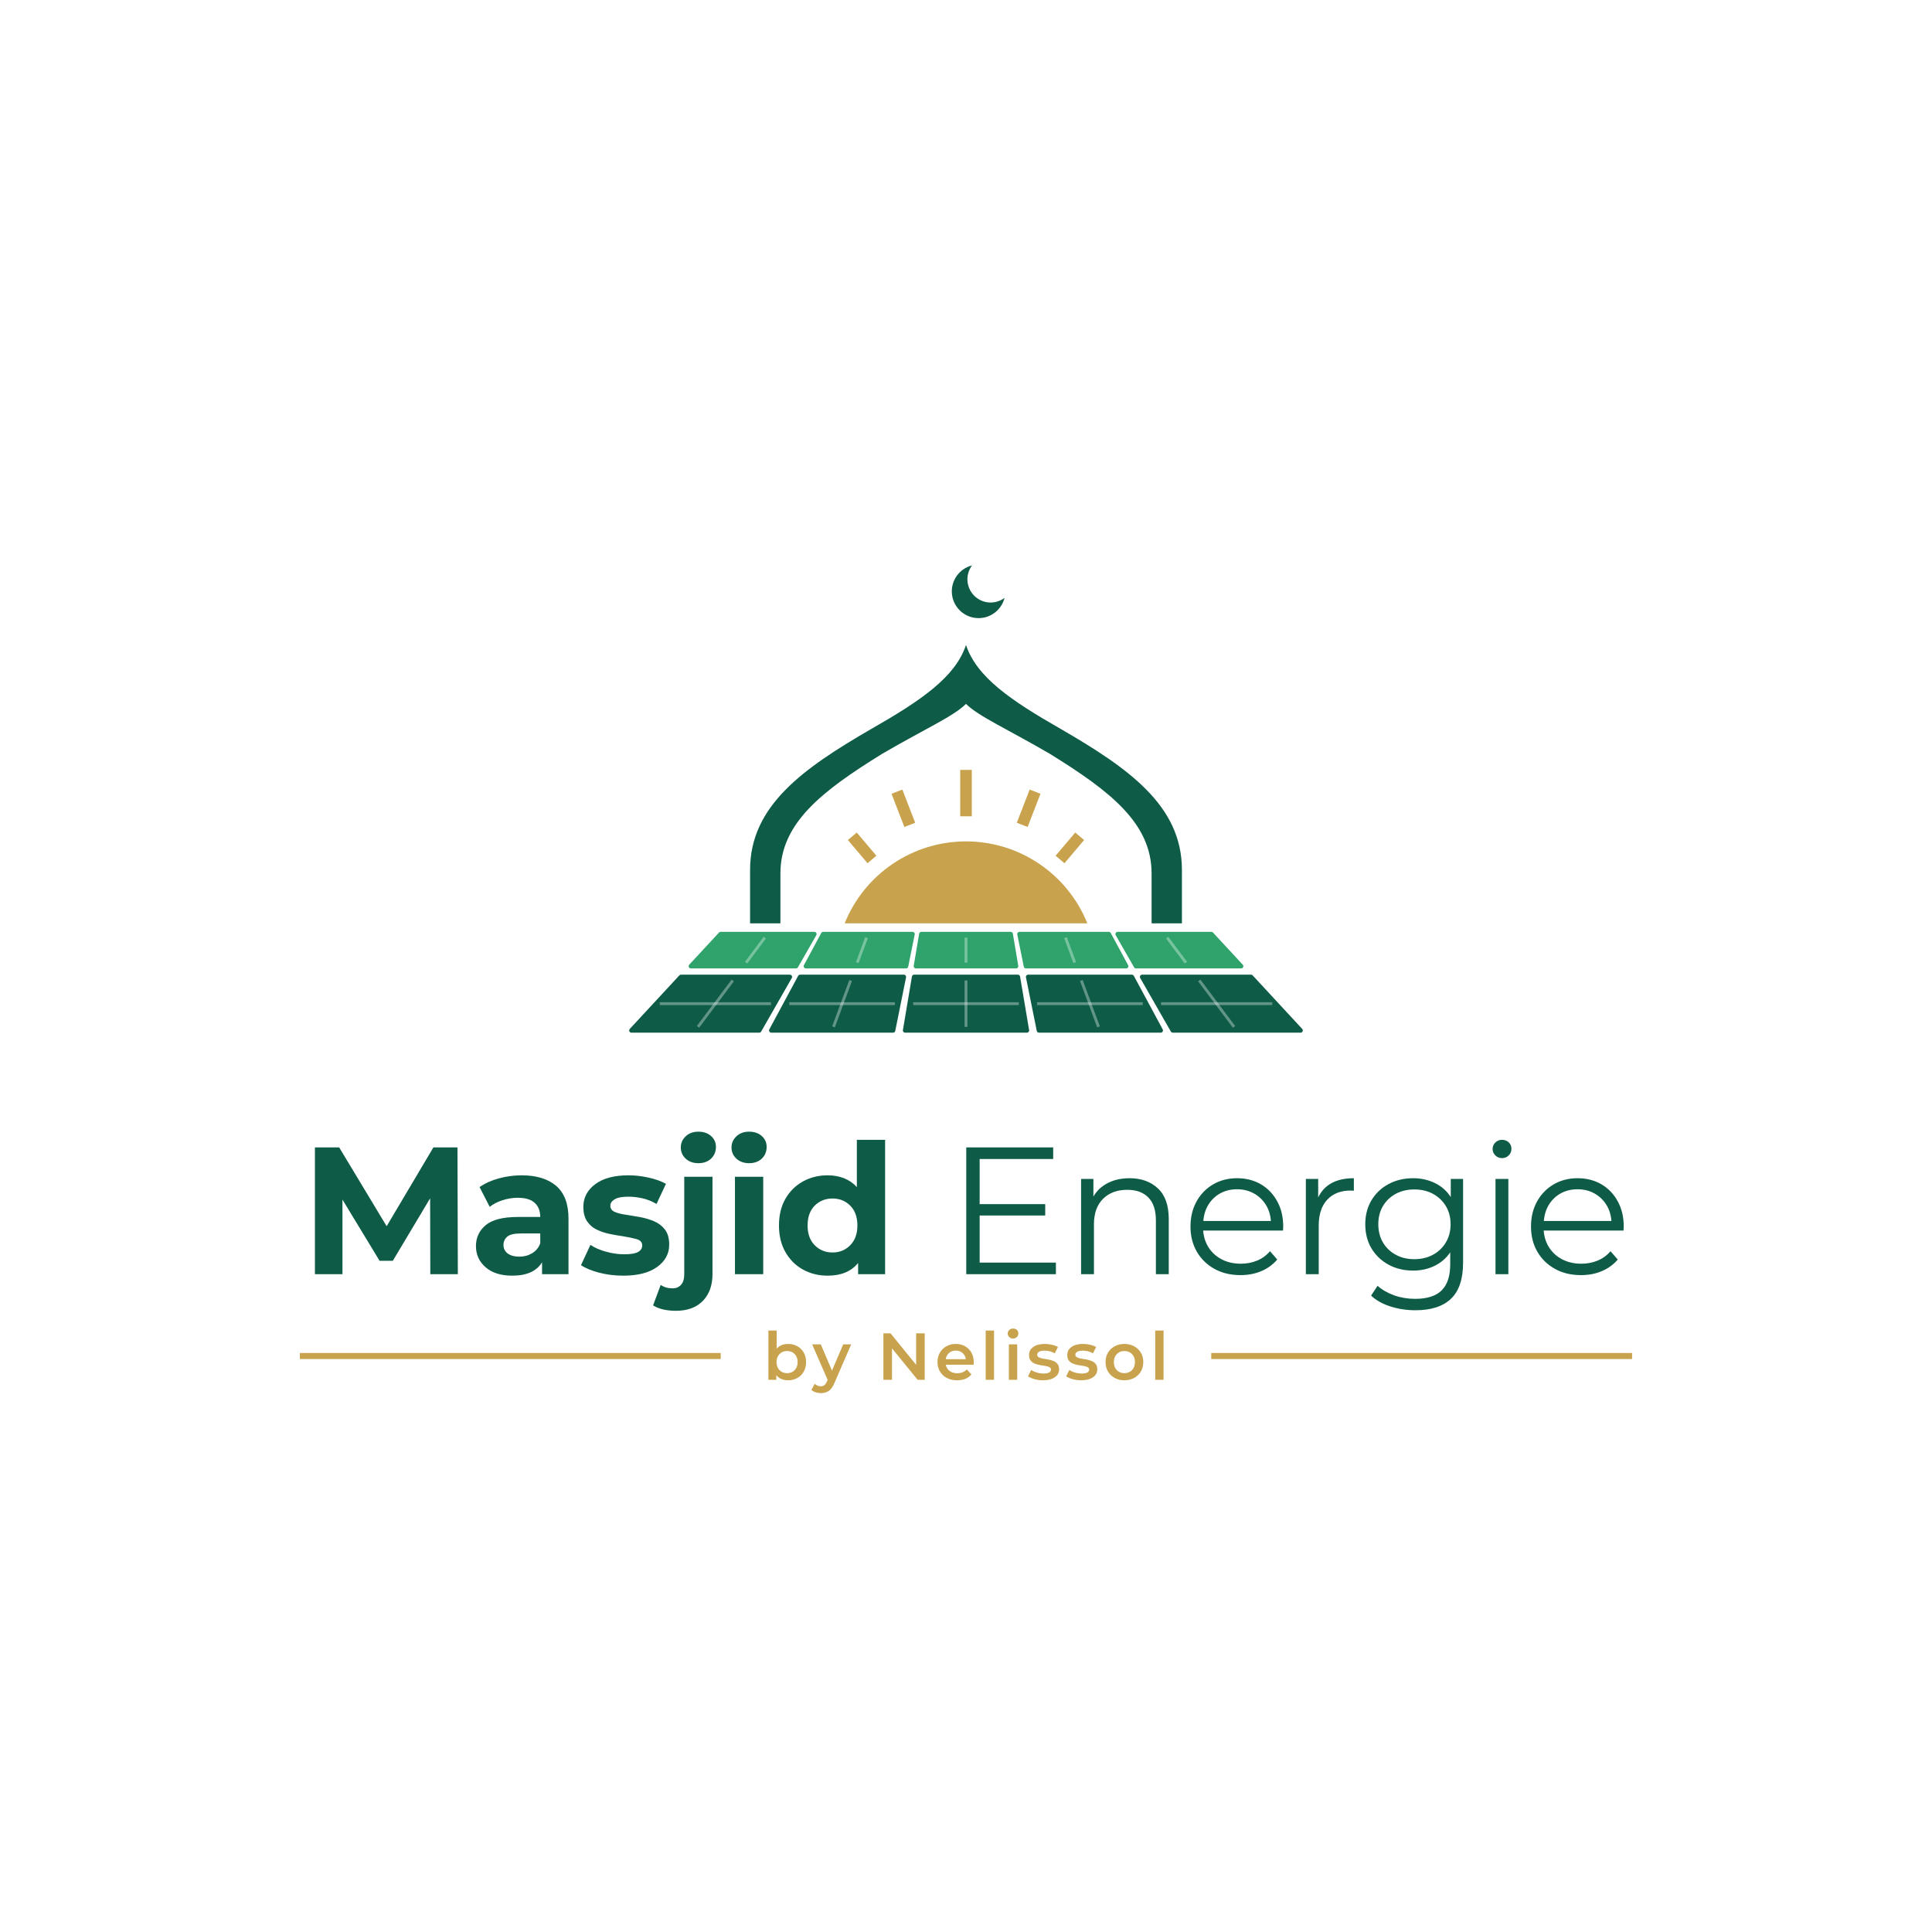
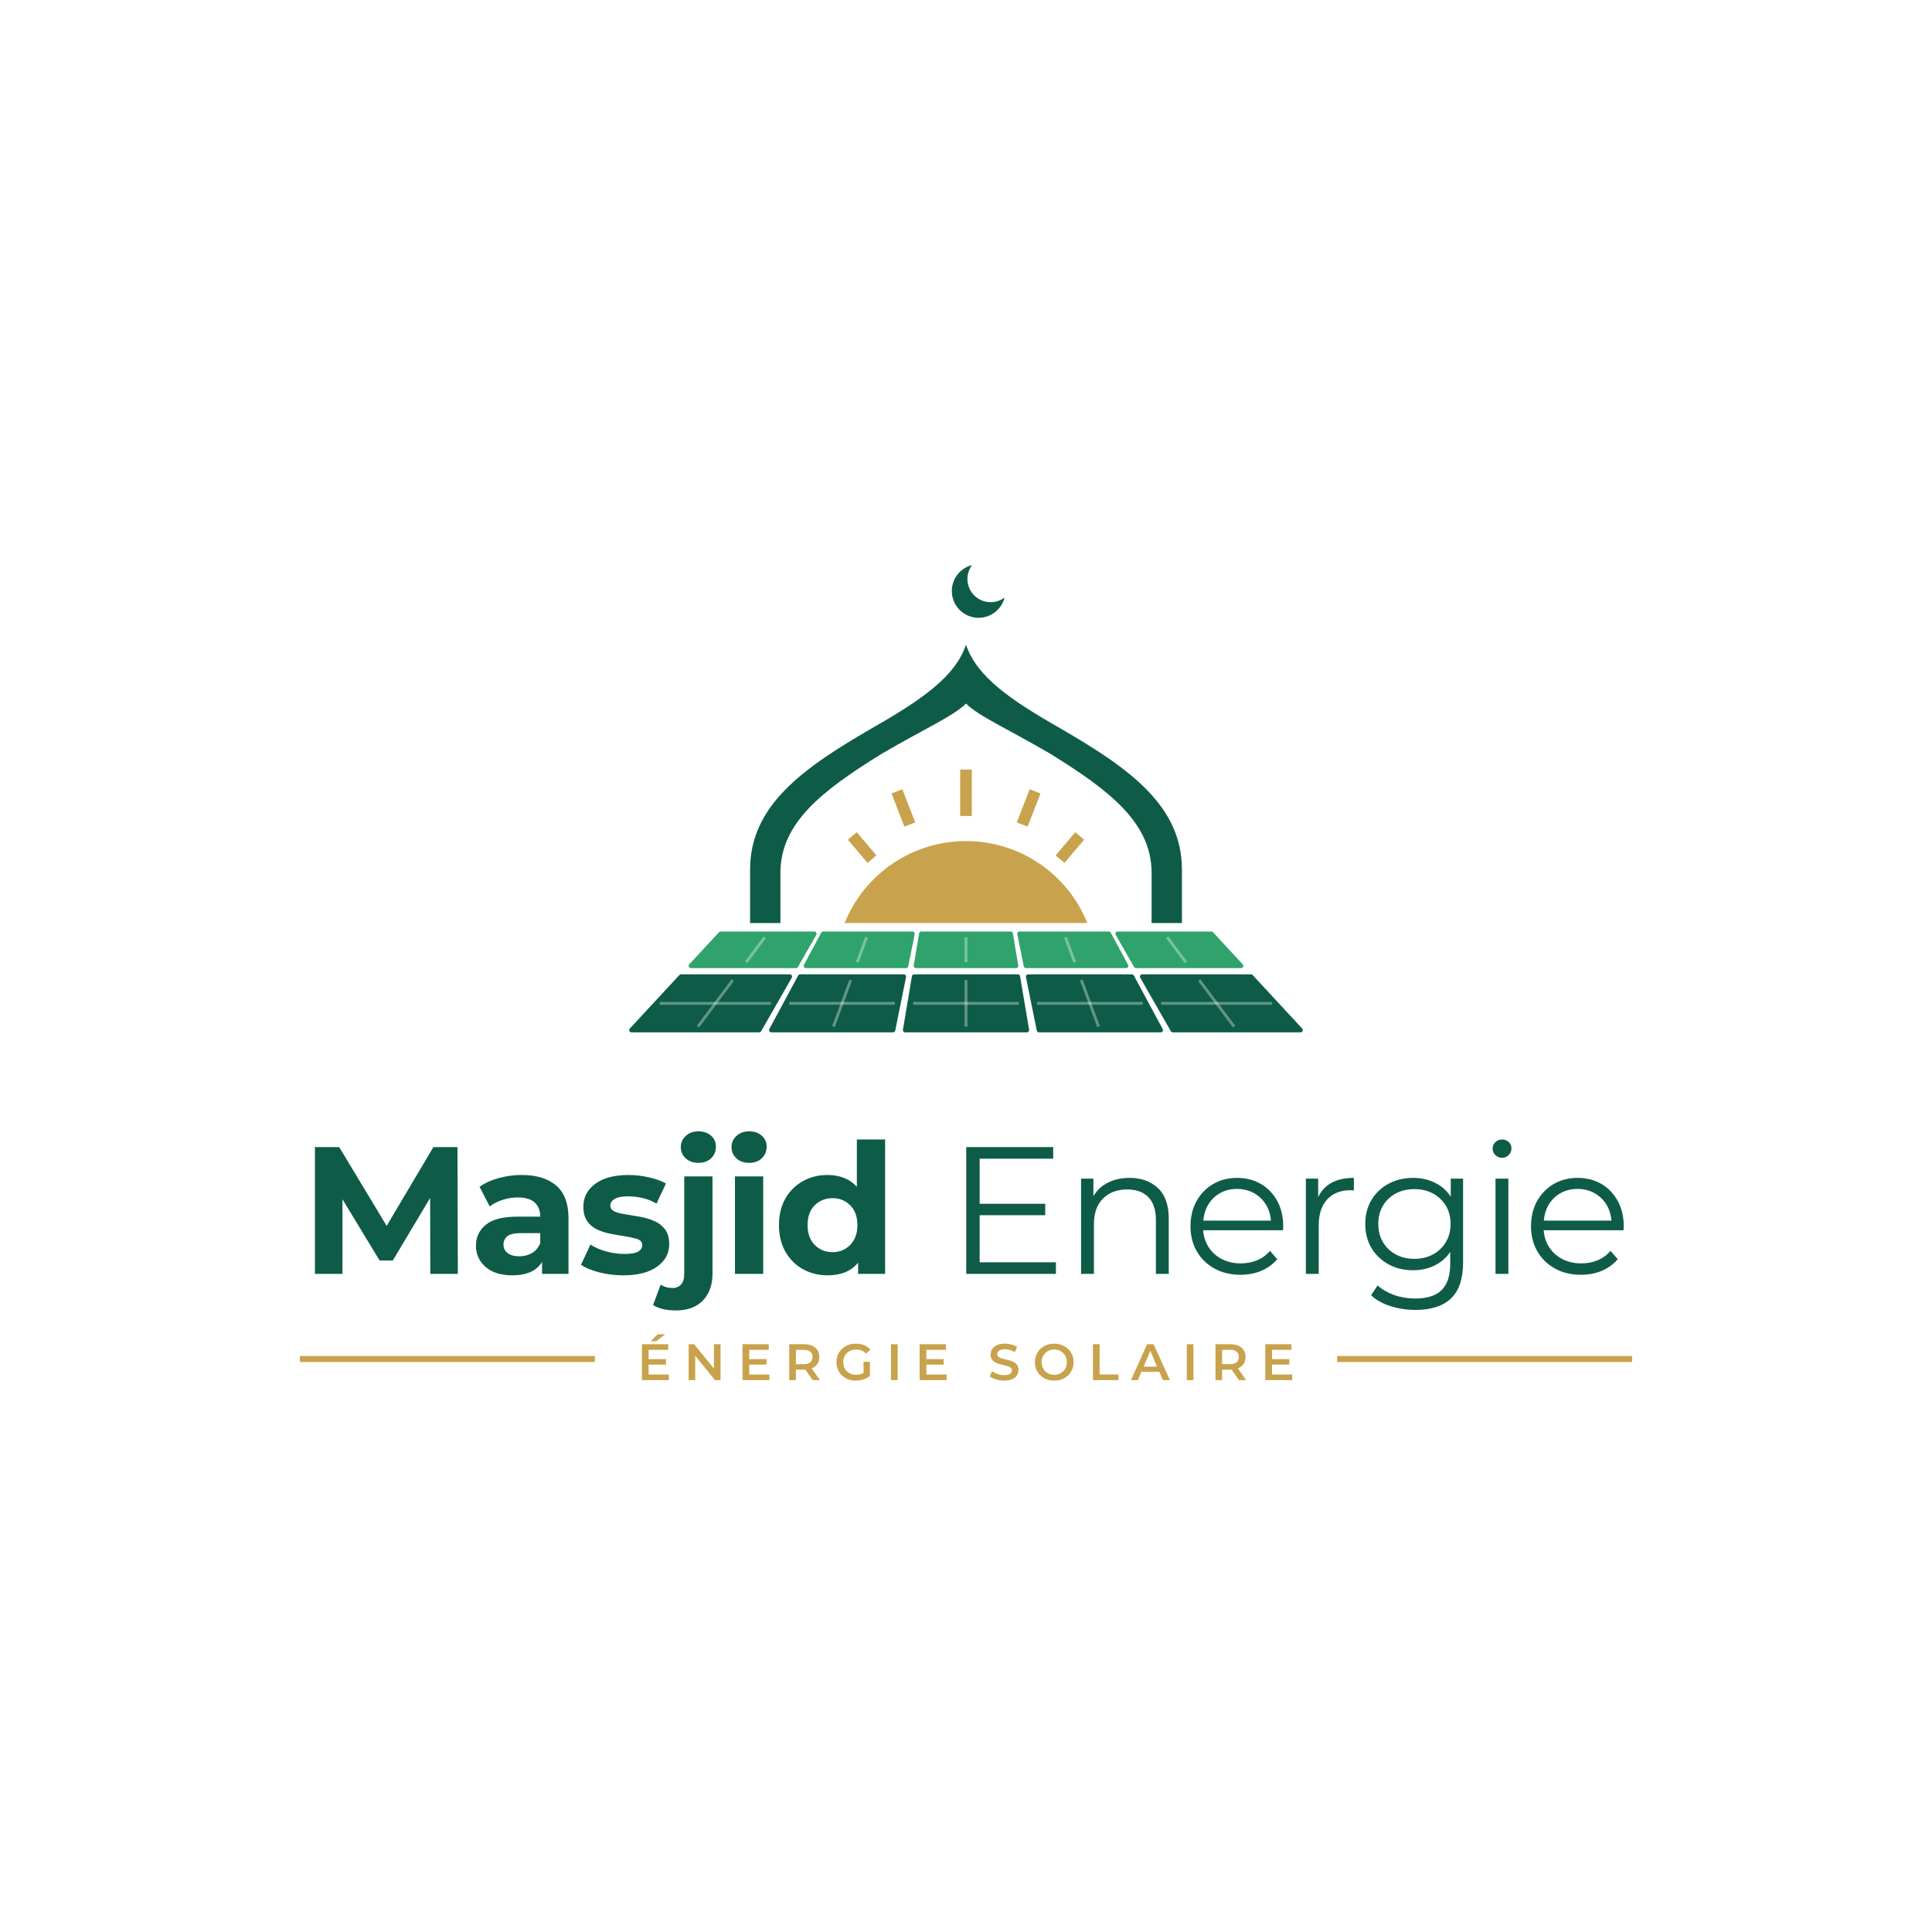
<svg xmlns="http://www.w3.org/2000/svg" viewBox="0 0 400 400" width="2160" height="2160">
  <rect width="400" height="400" fill="#ffffff" />
-   <svg x="125" y="114.326" width="150" height="101.97" viewBox="0 0 406 276">
+   <svg x="125" y="114.259" width="150" height="101.97" viewBox="0 0 406 276">
    <path d="M206.4 7.4A15 15 0 1 0 224.6 25.6A13 13 0 0 1 206.4 7.4Z" fill="#0e5c47" />
    <path d="M82 208L82 178C82 142 112 121 150 99C178 83 197 70 203 52C209 70 228 83 256 99C294 121 324 142 324 178L324 208L307 208L307 180C307 152 284 134 250 113C226 99 210 92 203 85C196 92 180 99 156 113C122 134 99 152 99 180L99 208Z" fill="#0e5c47" />
    <g stroke="#c8a24c" stroke-width="6.5">
      <line x1="203" y1="148" x2="203" y2="122" />
      <line x1="171.5" y1="152.8" x2="164.3" y2="134.2" />
      <line x1="234.5" y1="152.8" x2="241.7" y2="134.2" />
      <line x1="150.3" y1="172.2" x2="139.3" y2="159.2" />
      <line x1="255.7" y1="172.2" x2="266.7" y2="159.2" />
    </g>
    <path d="M135 208A73.3 73.3 0 0 1 271 208Z" fill="#c8a24c" />
    <g fill="#2fa36b" stroke="#2fa36b" stroke-width="2.5" stroke-linejoin="round">
      <polygon points="65.5,214 118.03,214 107.73,232 48.83,232" />
      <polygon points="122.98,214 173.03,214 169.39,232 113.28,232" />
      <polygon points="177.98,214 228.03,214 231.06,232 174.94,232" />
      <polygon points="232.97,214 283.02,214 292.73,232 236.61,232" />
      <polygon points="287.98,214 340.5,214 357.17,232 298.27,232" />
    </g>
    <g fill="#0e5c47" stroke="#0e5c47" stroke-width="2.5" stroke-linejoin="round">
      <polygon points="43.28,238 104.29,238 87.13,268 15.5,268" />
      <polygon points="110.04,238 168.18,238 162.13,268 93.88,268" />
      <polygon points="173.93,238 232.07,238 237.13,268 168.88,268" />
      <polygon points="237.82,238 295.96,238 312.13,268 243.88,268" />
      <polygon points="301.71,238 362.72,238 390.5,268 318.88,268" />
    </g>
    <g stroke="#ffffff" stroke-opacity="0.35" stroke-width="1.6">
      <line x1="90.26" y1="216" x2="79.78" y2="230" />
      <line x1="147.26" y1="216" x2="142.07" y2="230" />
      <line x1="203" y1="216" x2="203" y2="230" />
      <line x1="258.74" y1="216" x2="263.93" y2="230" />
      <line x1="315.74" y1="216" x2="326.22" y2="230" />
      <line x1="72.29" y1="240" x2="52.81" y2="266" />
      <line x1="138.37" y1="240" x2="128.74" y2="266" />
      <line x1="203" y1="240" x2="203" y2="266" />
      <line x1="267.63" y1="240" x2="277.26" y2="266" />
      <line x1="333.71" y1="240" x2="353.19" y2="266" />
      <line x1="31.39" y1="253" x2="93.71" y2="253" />
      <line x1="103.96" y1="253" x2="163.15" y2="253" />
      <line x1="173.4" y1="253" x2="232.6" y2="253" />
      <line x1="242.85" y1="253" x2="302.04" y2="253" />
      <line x1="312.29" y1="253" x2="374.61" y2="253" />
    </g>
  </svg>
-   <g transform="translate(62.09 234.30) scale(1.25)">
+   <g transform="translate(62.09 234.23) scale(1.25)">
    <path fill="#0e5c47" d="M7.05 23.61L2.49 23.61L2.49 2.61L6.51 2.61L14.37 15.66L22.11 2.61L26.10 2.61L26.16 23.61L21.60 23.61L21.57 11.04L15.39 21.39L13.20 21.39L7.05 11.25L7.05 23.61ZM44.49 23.61L40.11 23.61L40.11 21.63Q38.76 23.85 35.19 23.85L35.19 23.85Q32.34 23.85 30.75 22.45Q29.16 21.06 29.16 18.96L29.16 18.96Q29.16 16.83 30.78 15.48Q32.40 14.13 36.09 14.13L36.09 14.13L39.81 14.13L39.81 14.13Q39.81 12.63 38.89 11.79Q37.98 10.95 36.09 10.95L36.09 10.95Q34.80 10.95 33.55 11.36Q32.31 11.76 31.44 12.45L31.44 12.45L29.76 9.18Q31.08 8.25 32.94 7.74Q34.80 7.23 36.72 7.23L36.72 7.23Q40.41 7.23 42.45 8.98Q44.49 10.74 44.49 14.40L44.49 14.40L44.49 23.61ZM39.81 18.51L39.81 18.51L39.81 16.86L36.60 16.86Q34.95 16.86 34.33 17.40Q33.72 17.94 33.72 18.75L33.72 18.75Q33.72 19.65 34.42 20.18Q35.13 20.70 36.36 20.70L36.36 20.70Q37.53 20.70 38.46 20.14Q39.39 19.59 39.81 18.51ZM53.55 23.85L53.55 23.85Q51.48 23.85 49.57 23.36Q47.67 22.86 46.56 22.11L46.56 22.11L48.12 18.75Q49.20 19.47 50.73 19.89Q52.26 20.31 53.73 20.31L53.73 20.31Q55.35 20.31 56.02 19.92Q56.70 19.53 56.70 18.84L56.70 18.84Q56.70 18.06 55.74 17.79Q54.78 17.52 53.43 17.31L53.43 17.31Q52.35 17.16 51.22 16.92Q50.10 16.68 49.12 16.20Q48.15 15.72 47.55 14.82Q46.95 13.92 46.95 12.45L46.95 12.45Q46.95 10.17 48.91 8.70Q50.88 7.23 54.42 7.23L54.42 7.23Q56.07 7.23 57.76 7.61Q59.46 7.98 60.63 8.64L60.63 8.64L59.07 11.97Q57.87 11.28 56.70 11.03Q55.53 10.77 54.42 10.77L54.42 10.77Q52.83 10.77 52.12 11.21Q51.42 11.64 51.42 12.27L51.42 12.27Q51.42 12.96 52.12 13.28Q52.83 13.59 53.94 13.75Q55.05 13.92 56.29 14.14Q57.54 14.37 58.65 14.83Q59.76 15.30 60.46 16.21Q61.17 17.13 61.17 18.72L61.17 18.72Q61.17 20.97 59.17 22.41Q57.18 23.85 53.55 23.85ZM62.25 29.67L62.25 29.67Q61.17 29.67 60.18 29.45Q59.19 29.22 58.50 28.77L58.50 28.77L59.76 25.38Q60.57 25.95 61.74 25.95L61.74 25.95Q62.61 25.95 63.13 25.36Q63.66 24.78 63.66 23.61L63.66 23.61L63.66 7.47L68.34 7.47L68.34 23.58Q68.34 26.37 66.75 28.02Q65.16 29.67 62.25 29.67ZM66.00 5.22L66.00 5.22Q64.71 5.22 63.90 4.47Q63.09 3.72 63.09 2.61L63.09 2.61Q63.09 1.53 63.90 0.77Q64.71 0 66.00 0L66.00 0Q67.29 0 68.10 0.72Q68.91 1.44 68.91 2.52L68.91 2.52Q68.91 3.69 68.11 4.46Q67.32 5.22 66.00 5.22ZM76.74 23.61L72.06 23.61L72.06 7.47L76.74 7.47L76.74 23.61ZM74.40 5.22L74.40 5.22Q73.11 5.22 72.30 4.47Q71.49 3.72 71.49 2.61L71.49 2.61Q71.49 1.53 72.30 0.77Q73.11 0 74.40 0L74.40 0Q75.69 0 76.50 0.72Q77.31 1.44 77.31 2.52L77.31 2.52Q77.31 3.69 76.51 4.46Q75.72 5.22 74.40 5.22ZM87.42 23.85L87.42 23.85Q85.14 23.85 83.31 22.83Q81.48 21.81 80.41 19.93Q79.35 18.06 79.35 15.54L79.35 15.54Q79.35 12.99 80.41 11.13Q81.48 9.27 83.31 8.25Q85.14 7.23 87.42 7.23L87.42 7.23Q88.89 7.23 90.12 7.71Q91.35 8.19 92.25 9.18L92.25 9.18L92.25 1.35L96.93 1.35L96.93 23.61L92.46 23.61L92.46 21.75Q90.75 23.85 87.42 23.85ZM88.23 20.01L88.23 20.01Q89.97 20.01 91.15 18.81Q92.34 17.61 92.34 15.54L92.34 15.54Q92.34 13.44 91.15 12.25Q89.97 11.07 88.23 11.07L88.23 11.07Q86.46 11.07 85.27 12.25Q84.09 13.44 84.09 15.54L84.09 15.54Q84.09 17.61 85.27 18.81Q86.46 20.01 88.23 20.01Z" />
    <path fill="#0e5c47" d="M125.22 23.61L110.37 23.61L110.37 2.61L124.77 2.61L124.77 4.53L112.59 4.53L112.59 12L123.45 12L123.45 13.89L112.59 13.89L112.59 21.69L125.22 21.69L125.22 23.61ZM131.52 23.61L129.39 23.61L129.39 7.83L131.43 7.83L131.43 10.74Q132.27 9.30 133.81 8.51Q135.36 7.71 137.43 7.71L137.43 7.71Q140.31 7.71 142.11 9.39Q143.91 11.07 143.91 14.46L143.91 14.46L143.91 23.61L141.78 23.61L141.78 14.67Q141.78 12.18 140.53 10.90Q139.29 9.63 137.04 9.63L137.04 9.63Q134.52 9.63 133.02 11.13Q131.52 12.63 131.52 15.33L131.52 15.33L131.52 23.61ZM155.79 23.76L155.79 23.76Q153.33 23.76 151.47 22.72Q149.61 21.69 148.56 19.88Q147.51 18.06 147.51 15.72L147.51 15.72Q147.51 13.38 148.51 11.56Q149.52 9.75 151.26 8.73Q153.00 7.71 155.22 7.71L155.22 7.71Q157.44 7.71 159.16 8.71Q160.89 9.72 161.88 11.54Q162.87 13.35 162.87 15.72L162.87 15.72Q162.87 15.87 162.85 16.04Q162.84 16.20 162.84 16.38L162.84 16.38L149.61 16.38Q149.73 18 150.55 19.24Q151.38 20.49 152.74 21.18Q154.11 21.87 155.85 21.87L155.85 21.87Q157.29 21.87 158.53 21.36Q159.78 20.85 160.68 19.80L160.68 19.80L161.88 21.18Q160.80 22.44 159.24 23.10Q157.68 23.76 155.79 23.76ZM149.64 14.79L149.64 14.79L160.83 14.79Q160.71 13.23 159.96 12.06Q159.21 10.89 157.98 10.21Q156.75 9.54 155.22 9.54L155.22 9.54Q153.69 9.54 152.47 10.20Q151.26 10.86 150.51 12.04Q149.76 13.23 149.64 14.79ZM168.75 23.61L166.62 23.61L166.62 7.83L168.66 7.83L168.66 10.89Q170.19 7.71 174.57 7.71L174.57 7.71L174.57 9.78Q174.42 9.78 174.30 9.77Q174.18 9.75 174.06 9.75L174.06 9.75Q171.57 9.75 170.16 11.27Q168.75 12.78 168.75 15.57L168.75 15.57L168.75 23.61ZM184.77 29.58L184.77 29.58Q182.61 29.58 180.63 28.95Q178.65 28.32 177.42 27.15L177.42 27.15L178.50 25.53Q179.61 26.52 181.24 27.11Q182.88 27.69 184.71 27.69L184.71 27.69Q187.71 27.69 189.12 26.28Q190.53 24.87 190.53 21.96L190.53 21.96L190.53 19.98Q189.54 21.45 187.93 22.23Q186.33 23.01 184.38 23.01L184.38 23.01Q182.13 23.01 180.33 22.04Q178.53 21.06 177.49 19.34Q176.46 17.61 176.46 15.33L176.46 15.33Q176.46 13.08 177.49 11.36Q178.53 9.63 180.33 8.67Q182.13 7.71 184.38 7.71L184.38 7.71Q186.36 7.71 187.99 8.51Q189.63 9.30 190.62 10.83L190.62 10.83L190.62 7.83L192.66 7.83L192.66 21.69Q192.66 25.77 190.66 27.67Q188.67 29.58 184.77 29.58ZM184.59 21.12L184.59 21.12Q186.33 21.12 187.68 20.38Q189.03 19.65 189.81 18.34Q190.59 17.04 190.59 15.33L190.59 15.33Q190.59 13.62 189.81 12.33Q189.03 11.04 187.68 10.30Q186.33 9.57 184.59 9.57L184.59 9.57Q182.85 9.57 181.50 10.30Q180.15 11.04 179.38 12.33Q178.62 13.62 178.62 15.33L178.62 15.33Q178.62 17.04 179.38 18.34Q180.15 19.65 181.50 20.38Q182.85 21.12 184.59 21.12ZM200.16 23.61L198.03 23.61L198.03 7.83L200.16 7.83L200.16 23.61ZM199.11 4.38L199.11 4.38Q198.45 4.38 198.00 3.93Q197.55 3.48 197.55 2.85L197.55 2.85Q197.55 2.25 198.00 1.80Q198.45 1.35 199.11 1.35L199.11 1.35Q199.77 1.35 200.22 1.77Q200.67 2.19 200.67 2.82L200.67 2.82Q200.67 3.48 200.22 3.93Q199.77 4.38 199.11 4.38ZM212.19 23.76L212.19 23.76Q209.73 23.76 207.87 22.72Q206.01 21.69 204.96 19.88Q203.91 18.06 203.91 15.72L203.91 15.72Q203.91 13.38 204.91 11.56Q205.92 9.75 207.66 8.73Q209.40 7.71 211.62 7.71L211.62 7.71Q213.84 7.71 215.56 8.71Q217.29 9.72 218.28 11.54Q219.27 13.35 219.27 15.72L219.27 15.72Q219.27 15.87 219.25 16.04Q219.24 16.20 219.24 16.38L219.24 16.38L206.01 16.38Q206.13 18 206.95 19.24Q207.78 20.49 209.14 21.18Q210.51 21.87 212.25 21.87L212.25 21.87Q213.69 21.87 214.93 21.36Q216.18 20.85 217.08 19.80L217.08 19.80L218.28 21.18Q217.20 22.44 215.64 23.10Q214.08 23.76 212.19 23.76ZM206.04 14.79L206.04 14.79L217.23 14.79Q217.11 13.23 216.36 12.06Q215.61 10.89 214.38 10.21Q213.15 9.54 211.62 9.54L211.62 9.54Q210.09 9.54 208.87 10.20Q207.66 10.86 206.91 12.04Q206.16 13.23 206.04 14.79Z" />
-     <path fill="#c8a24c" d="M80.86 41.18L80.86 41.18Q80.26 41.18 79.76 40.97Q79.26 40.76 78.91 40.33L78.91 40.33L78.91 41.10L77.60 41.10L77.60 32.94L78.97 32.94L78.97 35.94Q79.33 35.55 79.81 35.35Q80.29 35.16 80.86 35.16L80.86 35.16Q81.71 35.16 82.38 35.53Q83.06 35.90 83.45 36.58Q83.84 37.25 83.84 38.16L83.84 38.16Q83.84 39.08 83.45 39.75Q83.06 40.43 82.38 40.80Q81.71 41.18 80.86 41.18ZM80.70 40.00L80.70 40.00Q81.20 40.00 81.59 39.78Q81.98 39.55 82.21 39.14Q82.44 38.73 82.44 38.16L82.44 38.16Q82.44 37.60 82.21 37.19Q81.98 36.78 81.59 36.55Q81.20 36.33 80.70 36.33L80.70 36.33Q80.21 36.33 79.81 36.55Q79.41 36.78 79.18 37.19Q78.95 37.60 78.95 38.16L78.95 38.16Q78.95 38.73 79.18 39.14Q79.41 39.55 79.81 39.78Q80.21 40.00 80.70 40.00ZM86.29 43.31L86.29 43.31Q85.86 43.31 85.43 43.17Q85.00 43.03 84.72 42.77L84.72 42.77L85.27 41.76Q85.70 42.17 86.28 42.17L86.28 42.17Q86.64 42.17 86.88 41.98Q87.11 41.79 87.31 41.35L87.31 41.35L87.41 41.11L84.85 35.23L86.28 35.23L88.13 39.58L89.99 35.23L91.31 35.23L88.56 41.57Q88.15 42.58 87.59 42.94Q87.03 43.31 86.29 43.31ZM98.07 41.10L96.65 41.10L96.65 33.40L97.83 33.40L102.07 38.62L102.07 33.40L103.49 33.40L103.49 41.10L102.32 41.10L98.07 35.89L98.07 41.10ZM108.85 41.18L108.85 41.18Q107.87 41.18 107.14 40.79Q106.41 40.40 106.01 39.72Q105.61 39.04 105.61 38.16L105.61 38.16Q105.61 37.28 106.00 36.61Q106.39 35.93 107.07 35.55Q107.76 35.16 108.64 35.16L108.64 35.16Q109.50 35.16 110.17 35.54Q110.84 35.91 111.23 36.60Q111.61 37.28 111.61 38.20L111.61 38.20Q111.61 38.29 111.61 38.40Q111.60 38.51 111.59 38.60L111.59 38.60L106.98 38.60Q107.10 39.24 107.61 39.63Q108.11 40.01 108.88 40.01L108.88 40.01Q109.86 40.01 110.48 39.38L110.48 39.38L111.22 40.22Q110.40 41.18 108.85 41.18ZM106.97 37.69L106.97 37.69L110.30 37.69Q110.21 37.05 109.76 36.66Q109.31 36.26 108.64 36.26L108.64 36.26Q107.97 36.26 107.52 36.65Q107.07 37.04 106.97 37.69ZM114.97 41.10L113.59 41.10L113.59 32.94L114.97 32.94L114.97 41.10ZM118.81 41.10L117.43 41.10L117.43 35.23L118.81 35.23L118.81 41.10ZM118.12 34.26L118.12 34.26Q117.74 34.26 117.49 34.02Q117.24 33.78 117.24 33.43L117.24 33.43Q117.24 33.09 117.49 32.85Q117.74 32.61 118.12 32.61L118.12 32.61Q118.51 32.61 118.76 32.84Q119.00 33.06 119.00 33.40L119.00 33.40Q119.00 33.77 118.76 34.01Q118.51 34.26 118.12 34.26ZM123.08 41.18L123.08 41.18Q122.35 41.18 121.67 40.99Q120.99 40.80 120.60 40.52L120.60 40.52L121.13 39.47Q121.51 39.74 122.07 39.90Q122.62 40.06 123.17 40.06L123.17 40.06Q123.83 40.06 124.12 39.88Q124.40 39.70 124.40 39.41L124.40 39.41Q124.40 39.12 124.14 39.00Q123.88 38.87 123.46 38.80Q123.05 38.74 122.59 38.66Q122.13 38.58 121.72 38.42Q121.30 38.25 121.04 37.92Q120.77 37.58 120.77 37.00L120.77 37.00Q120.77 36.16 121.47 35.66Q122.17 35.16 123.36 35.16L123.36 35.16Q123.94 35.16 124.55 35.29Q125.16 35.43 125.56 35.67L125.56 35.67L125.03 36.71Q124.61 36.47 124.19 36.37Q123.77 36.27 123.35 36.27L123.35 36.27Q122.72 36.27 122.42 36.46Q122.12 36.65 122.12 36.93L122.12 36.93Q122.12 37.23 122.38 37.37Q122.64 37.52 123.06 37.58Q123.47 37.65 123.93 37.73Q124.39 37.81 124.81 37.98Q125.22 38.14 125.48 38.47Q125.75 38.79 125.75 39.36L125.75 39.36Q125.75 40.19 125.03 40.68Q124.32 41.18 123.08 41.18ZM129.41 41.18L129.41 41.18Q128.67 41.18 128.00 40.99Q127.32 40.80 126.92 40.52L126.92 40.52L127.45 39.47Q127.84 39.74 128.39 39.90Q128.95 40.06 129.50 40.06L129.50 40.06Q130.16 40.06 130.44 39.88Q130.73 39.70 130.73 39.41L130.73 39.41Q130.73 39.12 130.47 39.00Q130.20 38.87 129.79 38.80Q129.38 38.74 128.91 38.66Q128.45 38.58 128.04 38.42Q127.63 38.25 127.36 37.92Q127.10 37.58 127.10 37.00L127.10 37.00Q127.10 36.16 127.80 35.66Q128.50 35.16 129.68 35.16L129.68 35.16Q130.27 35.16 130.88 35.29Q131.49 35.43 131.88 35.67L131.88 35.67L131.36 36.71Q130.94 36.47 130.52 36.37Q130.09 36.27 129.67 36.27L129.67 36.27Q129.05 36.27 128.74 36.46Q128.44 36.65 128.44 36.93L128.44 36.93Q128.44 37.23 128.71 37.37Q128.97 37.52 129.38 37.58Q129.79 37.65 130.26 37.73Q130.72 37.81 131.13 37.98Q131.54 38.14 131.81 38.47Q132.07 38.79 132.07 39.36L132.07 39.36Q132.07 40.19 131.36 40.68Q130.64 41.18 129.41 41.18ZM136.56 41.18L136.56 41.18Q135.66 41.18 134.95 40.79Q134.25 40.40 133.84 39.72Q133.44 39.04 133.44 38.16L133.44 38.16Q133.44 37.28 133.84 36.61Q134.25 35.93 134.95 35.55Q135.66 35.16 136.56 35.16L136.56 35.16Q137.47 35.16 138.18 35.55Q138.89 35.93 139.29 36.61Q139.69 37.28 139.69 38.16L139.69 38.16Q139.69 39.04 139.29 39.72Q138.89 40.40 138.18 40.79Q137.47 41.18 136.56 41.18ZM136.56 40.00L136.56 40.00Q137.32 40.00 137.81 39.51Q138.31 39.01 138.31 38.16L138.31 38.16Q138.31 37.32 137.81 36.82Q137.32 36.33 136.56 36.33L136.56 36.33Q136.06 36.33 135.67 36.55Q135.28 36.78 135.05 37.19Q134.82 37.60 134.82 38.16L134.82 38.16Q134.82 38.73 135.05 39.14Q135.28 39.55 135.67 39.78Q136.06 40.00 136.56 40.00ZM143.05 41.10L141.67 41.10L141.67 32.94L143.05 32.94L143.05 41.10Z" />
-     <rect x="0.00" y="36.66" width="69.70" height="1" fill="#c8a24c" />
-     <rect x="150.95" y="36.66" width="69.70" height="1" fill="#c8a24c" />
+     <path fill="#c8a24c" d="M61.11 41.21L56.65 41.21L56.65 35.26L61.00 35.26L61.00 36.19L57.76 36.19L57.76 37.73L60.63 37.73L60.63 38.64L57.76 38.64L57.76 40.28L61.11 40.28L61.11 41.21ZM59.03 34.77L58.11 34.77L59.26 33.61L60.51 33.61L59.03 34.77ZM65.48 41.21L64.39 41.21L64.39 35.26L65.30 35.26L68.58 39.29L68.58 35.26L69.67 35.26L69.67 41.21L68.76 41.21L65.48 37.18L65.48 41.21ZM77.77 41.21L73.31 41.21L73.31 35.26L77.66 35.26L77.66 36.19L74.42 36.19L74.42 37.73L77.29 37.73L77.29 38.64L74.42 38.64L74.42 40.28L77.77 40.28L77.77 41.21ZM82.15 41.21L81.05 41.21L81.05 35.26L83.49 35.26Q84.68 35.26 85.35 35.82Q86.03 36.39 86.03 37.38L86.03 37.38Q86.03 38.06 85.70 38.54Q85.36 39.02 84.76 39.26L84.76 39.26L86.13 41.21L84.94 41.21L83.72 39.47Q83.61 39.48 83.49 39.48L83.49 39.48L82.15 39.48L82.15 41.21ZM82.15 36.19L82.15 38.57L83.44 38.57Q84.17 38.57 84.54 38.25Q84.91 37.94 84.91 37.38L84.91 37.38Q84.91 36.81 84.54 36.50Q84.17 36.19 83.44 36.19L83.44 36.19L82.15 36.19ZM92.08 41.29L92.08 41.29Q91.38 41.29 90.80 41.07Q90.22 40.84 89.78 40.43Q89.35 40.02 89.11 39.46Q88.88 38.90 88.88 38.23L88.88 38.23Q88.88 37.57 89.11 37.01Q89.35 36.45 89.78 36.04Q90.22 35.62 90.81 35.40Q91.40 35.17 92.10 35.17L92.10 35.17Q92.84 35.17 93.46 35.42Q94.07 35.67 94.49 36.14L94.49 36.14L93.79 36.82Q93.44 36.47 93.03 36.31Q92.62 36.14 92.15 36.14L92.15 36.14Q91.52 36.14 91.03 36.41Q90.54 36.68 90.26 37.15Q89.99 37.62 89.99 38.23L89.99 38.23Q89.99 38.84 90.26 39.31Q90.54 39.79 91.03 40.06Q91.51 40.33 92.14 40.33L92.14 40.33Q92.46 40.33 92.77 40.25Q93.07 40.18 93.36 40.02L93.36 40.02L93.36 38.17L94.41 38.17L94.41 40.54Q93.94 40.91 93.32 41.10Q92.71 41.29 92.08 41.29ZM99.01 41.21L97.90 41.21L97.90 35.26L99.01 35.26L99.01 41.21ZM107.12 41.21L102.65 41.21L102.65 35.26L107.00 35.26L107.00 36.19L103.76 36.19L103.76 37.73L106.63 37.73L106.63 38.64L103.76 38.64L103.76 40.28L107.12 40.28L107.12 41.21ZM116.62 41.29L116.62 41.29Q115.92 41.29 115.28 41.09Q114.65 40.89 114.27 40.58L114.27 40.58L114.66 39.72Q115.01 40.01 115.54 40.19Q116.07 40.38 116.62 40.38L116.62 40.38Q117.32 40.38 117.63 40.16Q117.94 39.93 117.94 39.60L117.94 39.60Q117.94 39.33 117.75 39.16Q117.55 39.00 117.24 38.90Q116.93 38.80 116.55 38.72Q116.17 38.63 115.79 38.52Q115.41 38.40 115.10 38.22Q114.78 38.04 114.59 37.73Q114.40 37.43 114.40 36.95L114.40 36.95Q114.40 36.47 114.66 36.06Q114.92 35.66 115.45 35.42Q115.98 35.17 116.80 35.17L116.80 35.17Q117.33 35.17 117.86 35.31Q118.39 35.45 118.78 35.70L118.78 35.70L118.43 36.56Q118.03 36.32 117.61 36.21Q117.18 36.09 116.79 36.09L116.79 36.09Q116.10 36.09 115.80 36.33Q115.50 36.57 115.50 36.90L115.50 36.90Q115.50 37.17 115.69 37.33Q115.88 37.49 116.19 37.60Q116.51 37.70 116.89 37.78Q117.27 37.86 117.64 37.97Q118.01 38.08 118.33 38.27Q118.64 38.46 118.83 38.76Q119.02 39.06 119.02 39.53L119.02 39.53Q119.02 40.00 118.77 40.41Q118.51 40.81 117.97 41.05Q117.44 41.29 116.62 41.29ZM124.94 41.29L124.94 41.29Q124.25 41.29 123.67 41.06Q123.08 40.84 122.65 40.42Q122.21 40.01 121.97 39.45Q121.74 38.90 121.74 38.23L121.74 38.23Q121.74 37.57 121.97 37.01Q122.21 36.46 122.65 36.05Q123.08 35.63 123.67 35.40Q124.25 35.17 124.94 35.17L124.94 35.17Q125.64 35.17 126.22 35.40Q126.80 35.63 127.24 36.05Q127.67 36.46 127.91 37.01Q128.15 37.57 128.15 38.23L128.15 38.23Q128.15 38.90 127.91 39.45Q127.67 40.01 127.24 40.42Q126.80 40.84 126.22 41.06Q125.64 41.29 124.94 41.29ZM124.94 40.33L124.94 40.33Q125.54 40.33 126.02 40.06Q126.49 39.79 126.76 39.31Q127.03 38.84 127.03 38.23L127.03 38.23Q127.03 37.63 126.76 37.15Q126.49 36.68 126.02 36.41Q125.54 36.14 124.94 36.14L124.94 36.14Q124.34 36.14 123.87 36.41Q123.39 36.68 123.12 37.15Q122.85 37.63 122.85 38.23L122.85 38.23Q122.85 38.84 123.12 39.31Q123.39 39.79 123.87 40.06Q124.34 40.33 124.94 40.33ZM135.57 41.21L131.36 41.21L131.36 35.26L132.46 35.26L132.46 40.27L135.57 40.27L135.57 41.21ZM138.79 41.21L137.65 41.21L140.33 35.26L141.41 35.26L144.10 41.21L142.94 41.21L142.35 39.83L139.37 39.83L138.79 41.21ZM140.86 36.36L139.75 38.97L141.97 38.97L140.86 36.36ZM148.00 41.21L146.90 41.21L146.90 35.26L148.00 35.26L148.00 41.21ZM152.75 41.21L151.65 41.21L151.65 35.26L154.09 35.26Q155.28 35.26 155.95 35.82Q156.63 36.39 156.63 37.38L156.63 37.38Q156.63 38.06 156.30 38.54Q155.97 39.02 155.36 39.26L155.36 39.26L156.73 41.21L155.54 41.21L154.33 39.47Q154.21 39.48 154.10 39.48L154.10 39.48L152.75 39.48L152.75 41.21ZM152.75 36.19L152.75 38.57L154.04 38.57Q154.78 38.57 155.15 38.25Q155.52 37.94 155.52 37.38L155.52 37.38Q155.52 36.81 155.15 36.50Q154.78 36.19 154.04 36.19L154.04 36.19L152.75 36.19ZM164.36 41.21L159.90 41.21L159.90 35.26L164.24 35.26L164.24 36.19L161.01 36.19L161.01 37.73L163.88 37.73L163.88 38.64L161.01 38.64L161.01 40.28L164.36 40.28L164.36 41.21Z" />
+     <rect x="0.00" y="37.21" width="48.85" height="1" fill="#c8a24c" />
+     <rect x="171.80" y="37.21" width="48.85" height="1" fill="#c8a24c" />
  </g>
</svg>
